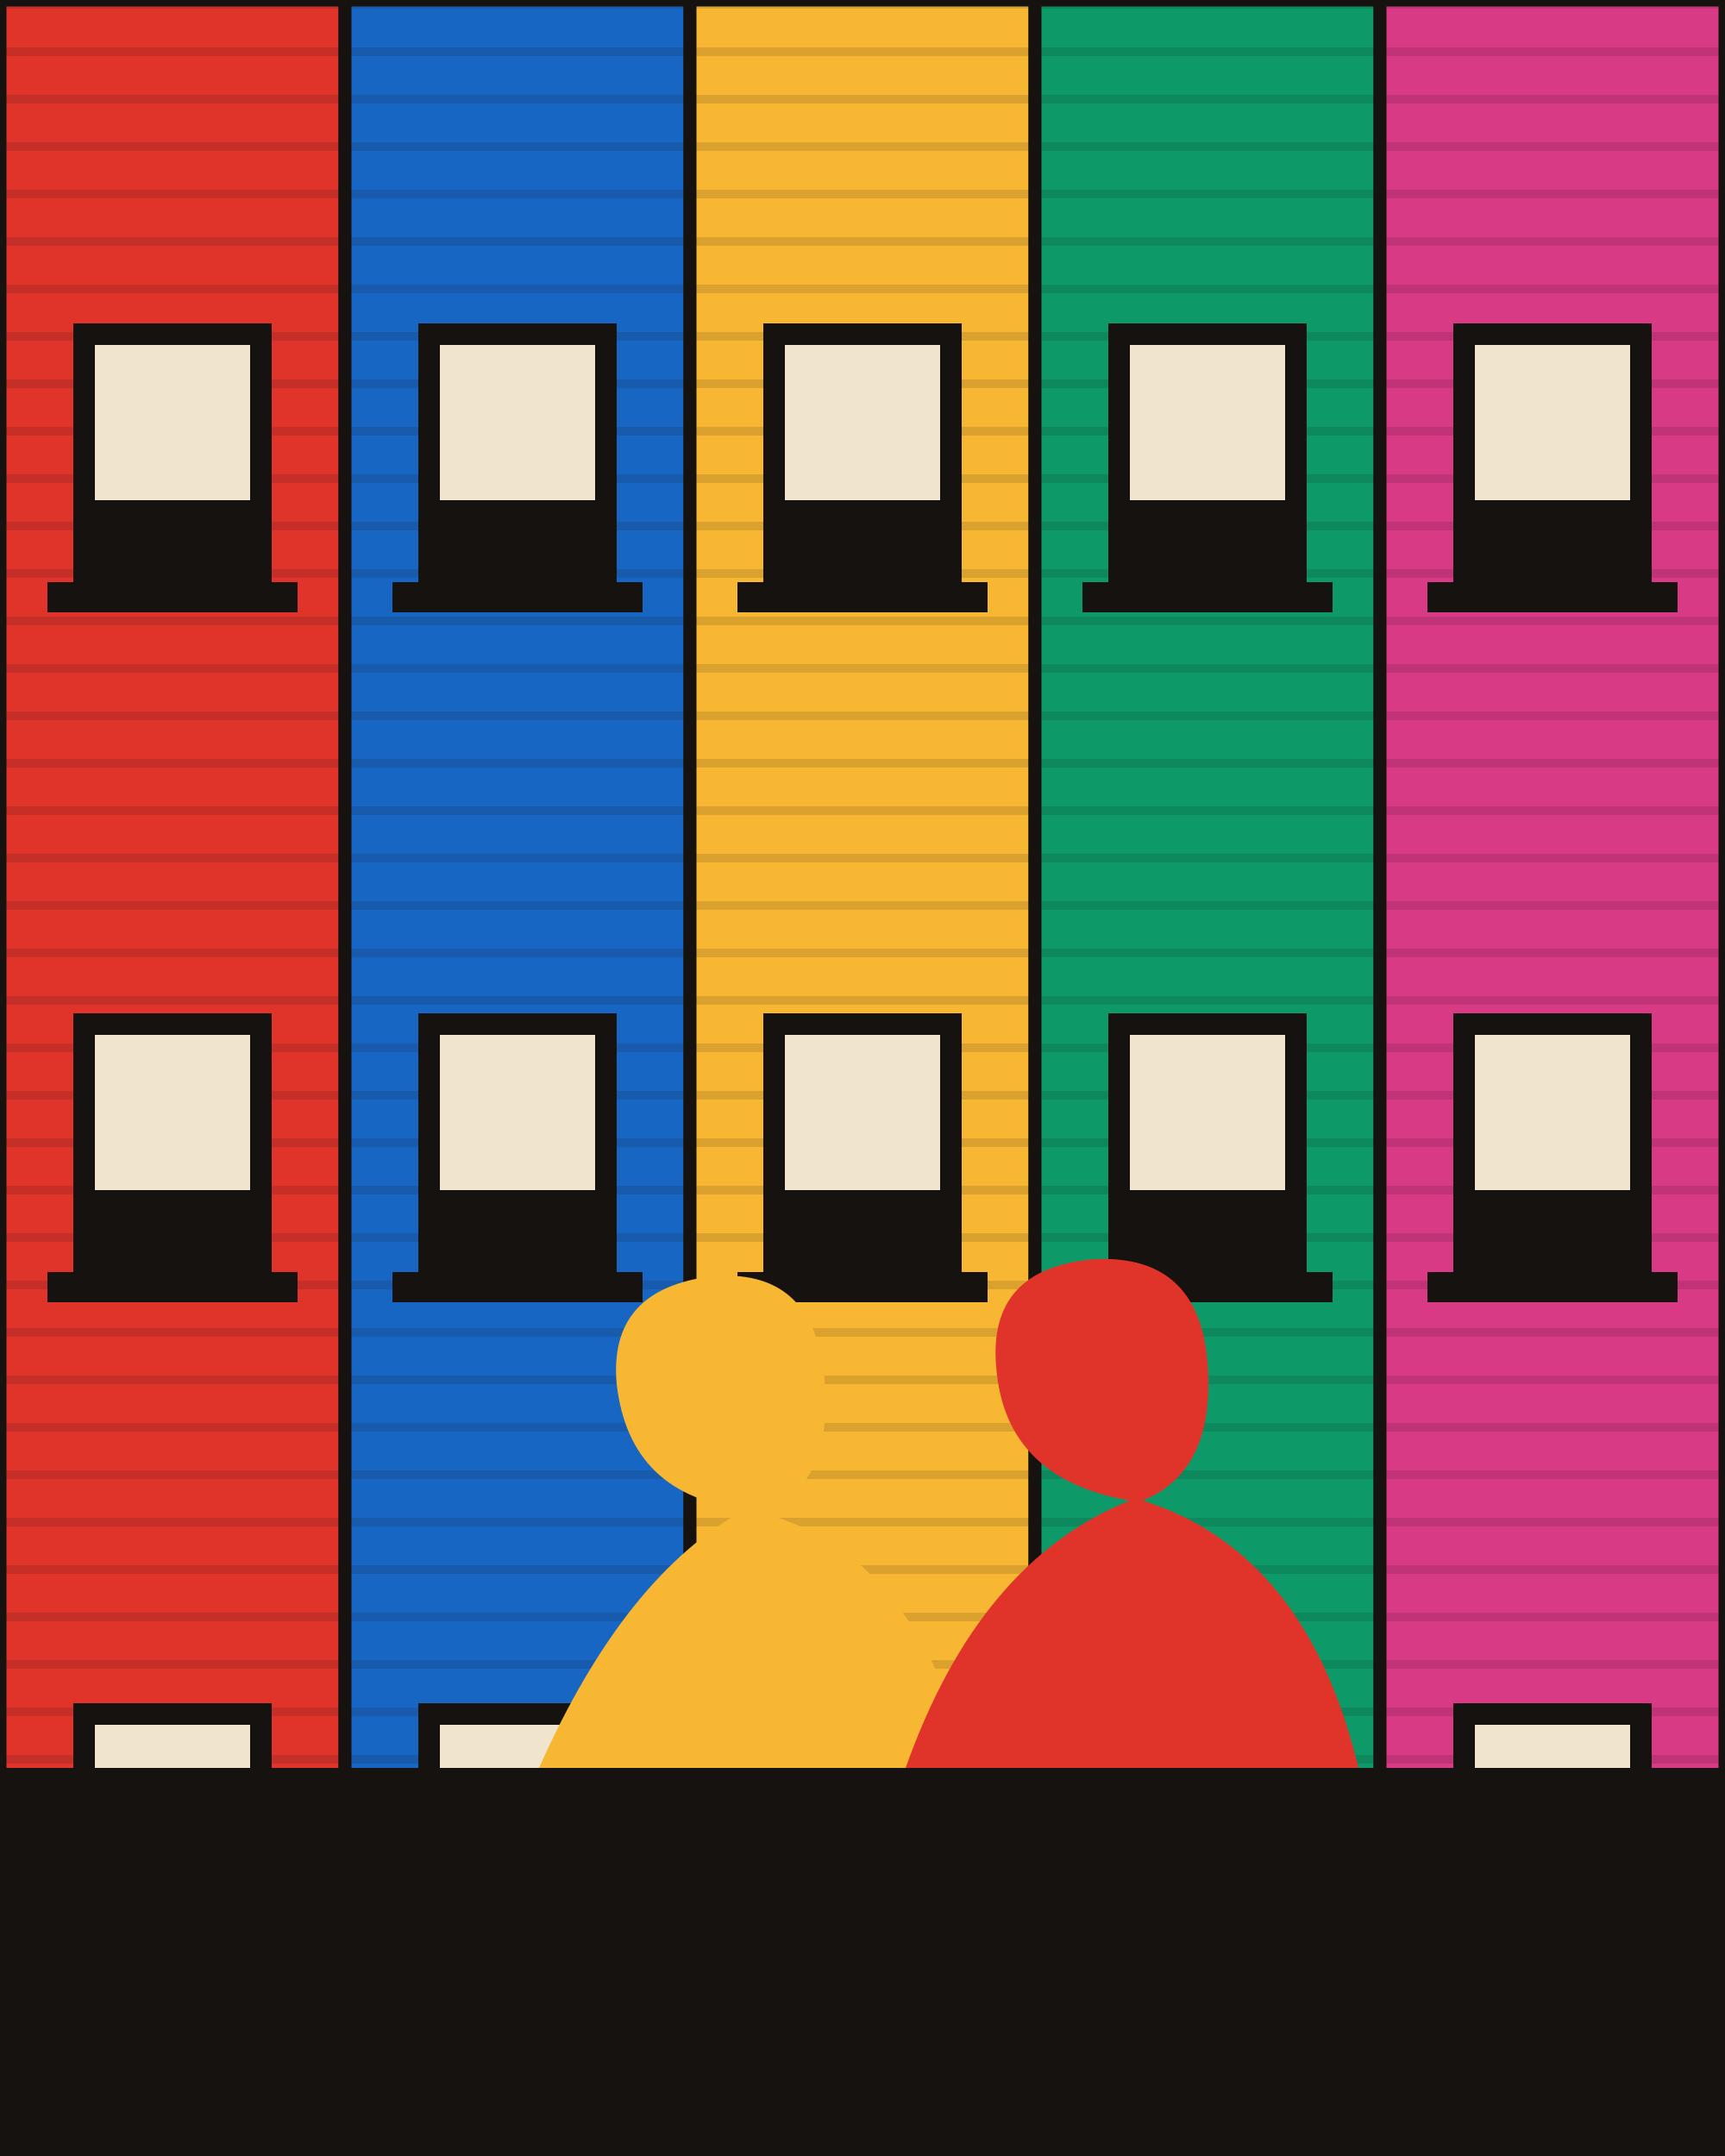
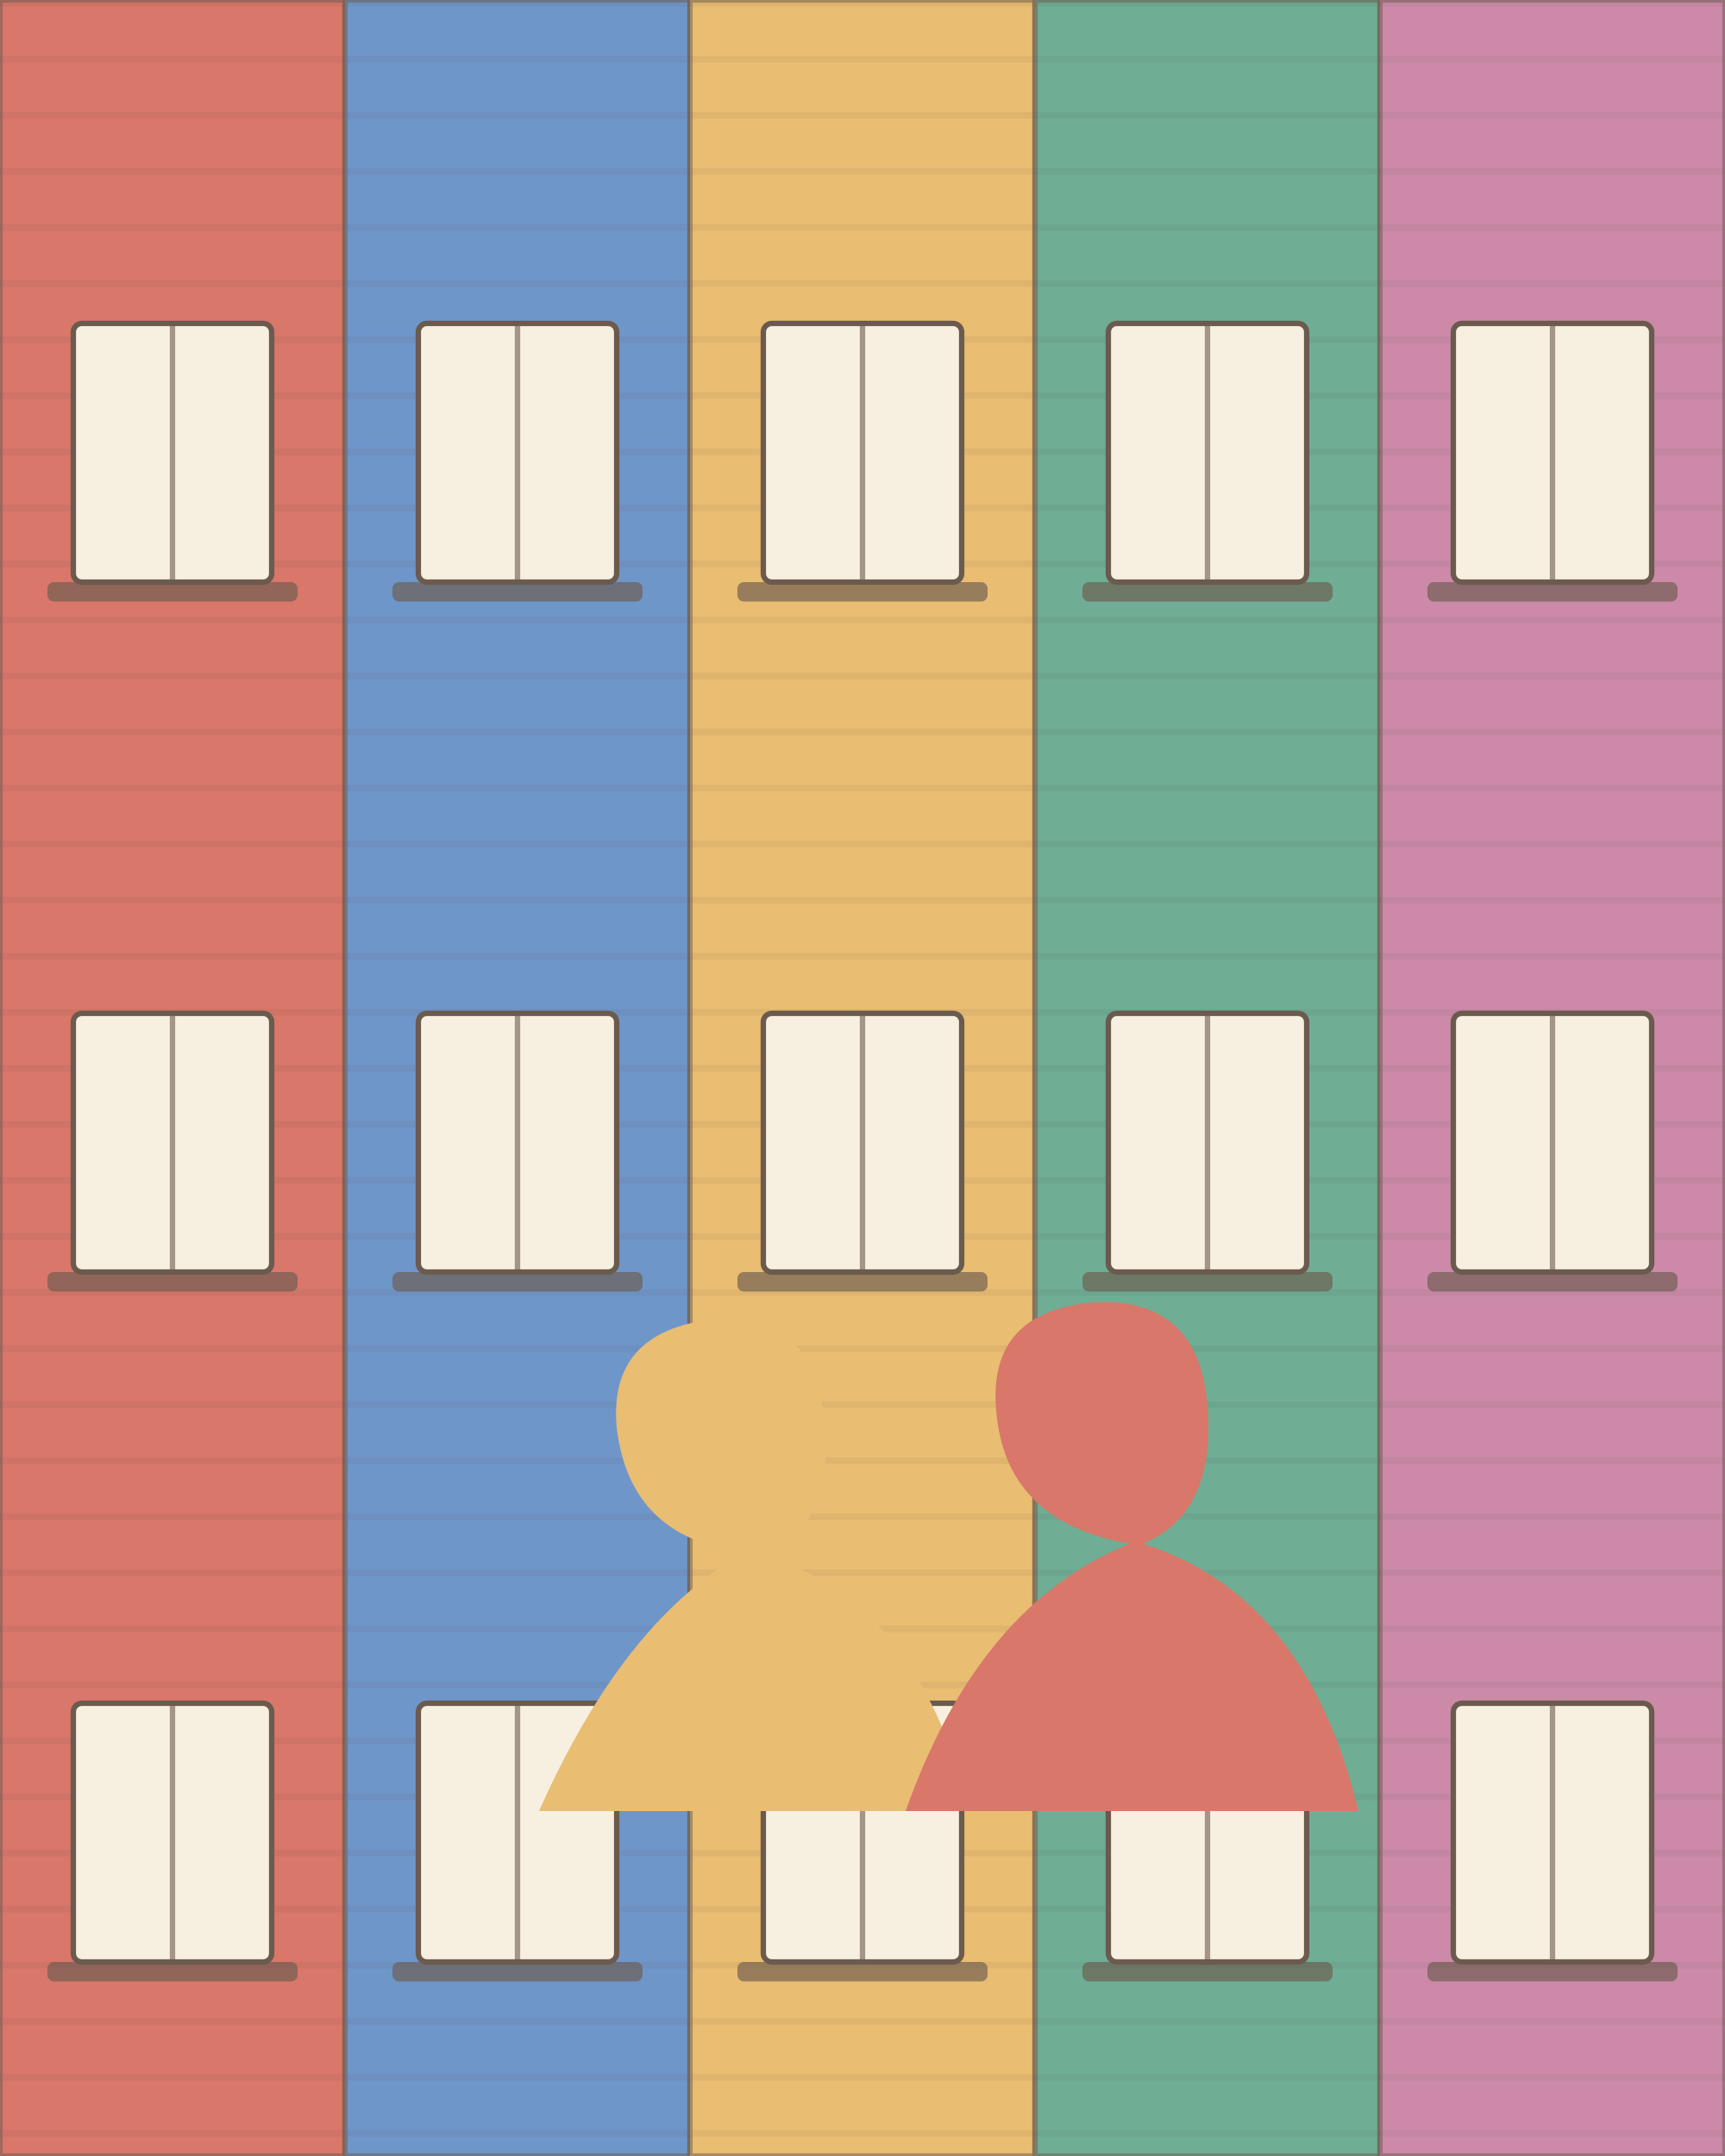
<svg xmlns="http://www.w3.org/2000/svg" viewBox="0 0 800 1000" width="800" height="1000" role="img">
-   <rect width="800" height="1000" fill="#f0e4cd" />
-   <rect x="0" y="0" width="160" height="1000" fill="#e0342a" />
-   <rect x="0" y="0" width="160" height="4" fill="#16120f" opacity="0.13" />
-   <rect x="0" y="22" width="160" height="4" fill="#16120f" opacity="0.13" />
-   <rect x="0" y="44" width="160" height="4" fill="#16120f" opacity="0.13" />
-   <rect x="0" y="66" width="160" height="4" fill="#16120f" opacity="0.13" />
-   <rect x="0" y="88" width="160" height="4" fill="#16120f" opacity="0.13" />
-   <rect x="0" y="110" width="160" height="4" fill="#16120f" opacity="0.13" />
-   <rect x="0" y="132" width="160" height="4" fill="#16120f" opacity="0.13" />
-   <rect x="0" y="154" width="160" height="4" fill="#16120f" opacity="0.13" />
-   <rect x="0" y="176" width="160" height="4" fill="#16120f" opacity="0.13" />
-   <rect x="0" y="198" width="160" height="4" fill="#16120f" opacity="0.13" />
-   <rect x="0" y="220" width="160" height="4" fill="#16120f" opacity="0.13" />
-   <rect x="0" y="242" width="160" height="4" fill="#16120f" opacity="0.13" />
-   <rect x="0" y="264" width="160" height="4" fill="#16120f" opacity="0.13" />
-   <rect x="0" y="286" width="160" height="4" fill="#16120f" opacity="0.13" />
-   <rect x="0" y="308" width="160" height="4" fill="#16120f" opacity="0.13" />
-   <rect x="0" y="330" width="160" height="4" fill="#16120f" opacity="0.13" />
-   <rect x="0" y="352" width="160" height="4" fill="#16120f" opacity="0.13" />
-   <rect x="0" y="374" width="160" height="4" fill="#16120f" opacity="0.13" />
-   <rect x="0" y="396" width="160" height="4" fill="#16120f" opacity="0.13" />
-   <rect x="0" y="418" width="160" height="4" fill="#16120f" opacity="0.13" />
-   <rect x="0" y="440" width="160" height="4" fill="#16120f" opacity="0.13" />
-   <rect x="0" y="462" width="160" height="4" fill="#16120f" opacity="0.13" />
-   <rect x="0" y="484" width="160" height="4" fill="#16120f" opacity="0.13" />
-   <rect x="0" y="506" width="160" height="4" fill="#16120f" opacity="0.13" />
-   <rect x="0" y="528" width="160" height="4" fill="#16120f" opacity="0.13" />
-   <rect x="0" y="550" width="160" height="4" fill="#16120f" opacity="0.13" />
-   <rect x="0" y="572" width="160" height="4" fill="#16120f" opacity="0.13" />
-   <rect x="0" y="594" width="160" height="4" fill="#16120f" opacity="0.13" />
-   <rect x="0" y="616" width="160" height="4" fill="#16120f" opacity="0.13" />
-   <rect x="0" y="638" width="160" height="4" fill="#16120f" opacity="0.13" />
-   <rect x="0" y="660" width="160" height="4" fill="#16120f" opacity="0.13" />
-   <rect x="0" y="682" width="160" height="4" fill="#16120f" opacity="0.13" />
-   <rect x="0" y="704" width="160" height="4" fill="#16120f" opacity="0.13" />
-   <rect x="0" y="726" width="160" height="4" fill="#16120f" opacity="0.13" />
-   <rect x="0" y="748" width="160" height="4" fill="#16120f" opacity="0.13" />
-   <rect x="0" y="770" width="160" height="4" fill="#16120f" opacity="0.13" />
-   <rect x="0" y="792" width="160" height="4" fill="#16120f" opacity="0.13" />
-   <rect x="0" y="814" width="160" height="4" fill="#16120f" opacity="0.13" />
-   <rect x="0" y="836" width="160" height="4" fill="#16120f" opacity="0.13" />
-   <rect x="0" y="858" width="160" height="4" fill="#16120f" opacity="0.13" />
-   <rect x="0" y="880" width="160" height="4" fill="#16120f" opacity="0.13" />
-   <rect x="0" y="902" width="160" height="4" fill="#16120f" opacity="0.13" />
-   <rect x="0" y="924" width="160" height="4" fill="#16120f" opacity="0.13" />
-   <rect x="0" y="946" width="160" height="4" fill="#16120f" opacity="0.13" />
-   <rect x="0" y="968" width="160" height="4" fill="#16120f" opacity="0.13" />
-   <rect x="0" y="990" width="160" height="4" fill="#16120f" opacity="0.13" />
-   <rect x="0" y="0" width="160" height="1000" fill="none" stroke="#16120f" stroke-width="6" />
-   <rect x="160" y="0" width="160" height="1000" fill="#1866c4" />
-   <rect x="160" y="0" width="160" height="4" fill="#16120f" opacity="0.13" />
-   <rect x="160" y="22" width="160" height="4" fill="#16120f" opacity="0.13" />
-   <rect x="160" y="44" width="160" height="4" fill="#16120f" opacity="0.13" />
-   <rect x="160" y="66" width="160" height="4" fill="#16120f" opacity="0.13" />
-   <rect x="160" y="88" width="160" height="4" fill="#16120f" opacity="0.13" />
-   <rect x="160" y="110" width="160" height="4" fill="#16120f" opacity="0.13" />
-   <rect x="160" y="132" width="160" height="4" fill="#16120f" opacity="0.13" />
-   <rect x="160" y="154" width="160" height="4" fill="#16120f" opacity="0.13" />
-   <rect x="160" y="176" width="160" height="4" fill="#16120f" opacity="0.13" />
-   <rect x="160" y="198" width="160" height="4" fill="#16120f" opacity="0.13" />
-   <rect x="160" y="220" width="160" height="4" fill="#16120f" opacity="0.13" />
-   <rect x="160" y="242" width="160" height="4" fill="#16120f" opacity="0.13" />
-   <rect x="160" y="264" width="160" height="4" fill="#16120f" opacity="0.13" />
-   <rect x="160" y="286" width="160" height="4" fill="#16120f" opacity="0.13" />
-   <rect x="160" y="308" width="160" height="4" fill="#16120f" opacity="0.13" />
-   <rect x="160" y="330" width="160" height="4" fill="#16120f" opacity="0.13" />
-   <rect x="160" y="352" width="160" height="4" fill="#16120f" opacity="0.13" />
-   <rect x="160" y="374" width="160" height="4" fill="#16120f" opacity="0.13" />
-   <rect x="160" y="396" width="160" height="4" fill="#16120f" opacity="0.13" />
-   <rect x="160" y="418" width="160" height="4" fill="#16120f" opacity="0.13" />
-   <rect x="160" y="440" width="160" height="4" fill="#16120f" opacity="0.13" />
-   <rect x="160" y="462" width="160" height="4" fill="#16120f" opacity="0.13" />
-   <rect x="160" y="484" width="160" height="4" fill="#16120f" opacity="0.13" />
-   <rect x="160" y="506" width="160" height="4" fill="#16120f" opacity="0.13" />
-   <rect x="160" y="528" width="160" height="4" fill="#16120f" opacity="0.13" />
-   <rect x="160" y="550" width="160" height="4" fill="#16120f" opacity="0.13" />
-   <rect x="160" y="572" width="160" height="4" fill="#16120f" opacity="0.13" />
-   <rect x="160" y="594" width="160" height="4" fill="#16120f" opacity="0.13" />
-   <rect x="160" y="616" width="160" height="4" fill="#16120f" opacity="0.13" />
-   <rect x="160" y="638" width="160" height="4" fill="#16120f" opacity="0.13" />
-   <rect x="160" y="660" width="160" height="4" fill="#16120f" opacity="0.13" />
-   <rect x="160" y="682" width="160" height="4" fill="#16120f" opacity="0.13" />
-   <rect x="160" y="704" width="160" height="4" fill="#16120f" opacity="0.13" />
-   <rect x="160" y="726" width="160" height="4" fill="#16120f" opacity="0.13" />
-   <rect x="160" y="748" width="160" height="4" fill="#16120f" opacity="0.13" />
-   <rect x="160" y="770" width="160" height="4" fill="#16120f" opacity="0.13" />
-   <rect x="160" y="792" width="160" height="4" fill="#16120f" opacity="0.13" />
-   <rect x="160" y="814" width="160" height="4" fill="#16120f" opacity="0.13" />
-   <rect x="160" y="836" width="160" height="4" fill="#16120f" opacity="0.13" />
-   <rect x="160" y="858" width="160" height="4" fill="#16120f" opacity="0.13" />
-   <rect x="160" y="880" width="160" height="4" fill="#16120f" opacity="0.13" />
-   <rect x="160" y="902" width="160" height="4" fill="#16120f" opacity="0.13" />
-   <rect x="160" y="924" width="160" height="4" fill="#16120f" opacity="0.13" />
-   <rect x="160" y="946" width="160" height="4" fill="#16120f" opacity="0.13" />
-   <rect x="160" y="968" width="160" height="4" fill="#16120f" opacity="0.13" />
-   <rect x="160" y="990" width="160" height="4" fill="#16120f" opacity="0.13" />
-   <rect x="160" y="0" width="160" height="1000" fill="none" stroke="#16120f" stroke-width="6" />
-   <rect x="320" y="0" width="160" height="1000" fill="#f7b733" />
-   <rect x="320" y="0" width="160" height="4" fill="#16120f" opacity="0.13" />
-   <rect x="320" y="22" width="160" height="4" fill="#16120f" opacity="0.13" />
-   <rect x="320" y="44" width="160" height="4" fill="#16120f" opacity="0.13" />
-   <rect x="320" y="66" width="160" height="4" fill="#16120f" opacity="0.13" />
-   <rect x="320" y="88" width="160" height="4" fill="#16120f" opacity="0.13" />
-   <rect x="320" y="110" width="160" height="4" fill="#16120f" opacity="0.13" />
-   <rect x="320" y="132" width="160" height="4" fill="#16120f" opacity="0.13" />
-   <rect x="320" y="154" width="160" height="4" fill="#16120f" opacity="0.13" />
-   <rect x="320" y="176" width="160" height="4" fill="#16120f" opacity="0.13" />
-   <rect x="320" y="198" width="160" height="4" fill="#16120f" opacity="0.13" />
-   <rect x="320" y="220" width="160" height="4" fill="#16120f" opacity="0.13" />
-   <rect x="320" y="242" width="160" height="4" fill="#16120f" opacity="0.13" />
-   <rect x="320" y="264" width="160" height="4" fill="#16120f" opacity="0.13" />
-   <rect x="320" y="286" width="160" height="4" fill="#16120f" opacity="0.13" />
-   <rect x="320" y="308" width="160" height="4" fill="#16120f" opacity="0.13" />
-   <rect x="320" y="330" width="160" height="4" fill="#16120f" opacity="0.13" />
-   <rect x="320" y="352" width="160" height="4" fill="#16120f" opacity="0.13" />
-   <rect x="320" y="374" width="160" height="4" fill="#16120f" opacity="0.13" />
-   <rect x="320" y="396" width="160" height="4" fill="#16120f" opacity="0.13" />
-   <rect x="320" y="418" width="160" height="4" fill="#16120f" opacity="0.13" />
-   <rect x="320" y="440" width="160" height="4" fill="#16120f" opacity="0.13" />
-   <rect x="320" y="462" width="160" height="4" fill="#16120f" opacity="0.13" />
-   <rect x="320" y="484" width="160" height="4" fill="#16120f" opacity="0.13" />
-   <rect x="320" y="506" width="160" height="4" fill="#16120f" opacity="0.13" />
-   <rect x="320" y="528" width="160" height="4" fill="#16120f" opacity="0.13" />
-   <rect x="320" y="550" width="160" height="4" fill="#16120f" opacity="0.13" />
-   <rect x="320" y="572" width="160" height="4" fill="#16120f" opacity="0.13" />
-   <rect x="320" y="594" width="160" height="4" fill="#16120f" opacity="0.13" />
-   <rect x="320" y="616" width="160" height="4" fill="#16120f" opacity="0.13" />
-   <rect x="320" y="638" width="160" height="4" fill="#16120f" opacity="0.13" />
-   <rect x="320" y="660" width="160" height="4" fill="#16120f" opacity="0.13" />
-   <rect x="320" y="682" width="160" height="4" fill="#16120f" opacity="0.13" />
-   <rect x="320" y="704" width="160" height="4" fill="#16120f" opacity="0.13" />
-   <rect x="320" y="726" width="160" height="4" fill="#16120f" opacity="0.13" />
-   <rect x="320" y="748" width="160" height="4" fill="#16120f" opacity="0.13" />
-   <rect x="320" y="770" width="160" height="4" fill="#16120f" opacity="0.13" />
-   <rect x="320" y="792" width="160" height="4" fill="#16120f" opacity="0.13" />
-   <rect x="320" y="814" width="160" height="4" fill="#16120f" opacity="0.13" />
-   <rect x="320" y="836" width="160" height="4" fill="#16120f" opacity="0.13" />
-   <rect x="320" y="858" width="160" height="4" fill="#16120f" opacity="0.13" />
-   <rect x="320" y="880" width="160" height="4" fill="#16120f" opacity="0.13" />
-   <rect x="320" y="902" width="160" height="4" fill="#16120f" opacity="0.13" />
-   <rect x="320" y="924" width="160" height="4" fill="#16120f" opacity="0.13" />
-   <rect x="320" y="946" width="160" height="4" fill="#16120f" opacity="0.13" />
-   <rect x="320" y="968" width="160" height="4" fill="#16120f" opacity="0.13" />
-   <rect x="320" y="990" width="160" height="4" fill="#16120f" opacity="0.13" />
-   <rect x="320" y="0" width="160" height="1000" fill="none" stroke="#16120f" stroke-width="6" />
-   <rect x="480" y="0" width="160" height="1000" fill="#0d9a68" />
-   <rect x="480" y="0" width="160" height="4" fill="#16120f" opacity="0.13" />
-   <rect x="480" y="22" width="160" height="4" fill="#16120f" opacity="0.13" />
-   <rect x="480" y="44" width="160" height="4" fill="#16120f" opacity="0.13" />
-   <rect x="480" y="66" width="160" height="4" fill="#16120f" opacity="0.13" />
-   <rect x="480" y="88" width="160" height="4" fill="#16120f" opacity="0.13" />
-   <rect x="480" y="110" width="160" height="4" fill="#16120f" opacity="0.13" />
-   <rect x="480" y="132" width="160" height="4" fill="#16120f" opacity="0.13" />
-   <rect x="480" y="154" width="160" height="4" fill="#16120f" opacity="0.13" />
-   <rect x="480" y="176" width="160" height="4" fill="#16120f" opacity="0.13" />
-   <rect x="480" y="198" width="160" height="4" fill="#16120f" opacity="0.13" />
-   <rect x="480" y="220" width="160" height="4" fill="#16120f" opacity="0.13" />
-   <rect x="480" y="242" width="160" height="4" fill="#16120f" opacity="0.13" />
-   <rect x="480" y="264" width="160" height="4" fill="#16120f" opacity="0.13" />
-   <rect x="480" y="286" width="160" height="4" fill="#16120f" opacity="0.13" />
-   <rect x="480" y="308" width="160" height="4" fill="#16120f" opacity="0.13" />
-   <rect x="480" y="330" width="160" height="4" fill="#16120f" opacity="0.13" />
-   <rect x="480" y="352" width="160" height="4" fill="#16120f" opacity="0.13" />
-   <rect x="480" y="374" width="160" height="4" fill="#16120f" opacity="0.13" />
-   <rect x="480" y="396" width="160" height="4" fill="#16120f" opacity="0.13" />
-   <rect x="480" y="418" width="160" height="4" fill="#16120f" opacity="0.13" />
-   <rect x="480" y="440" width="160" height="4" fill="#16120f" opacity="0.13" />
-   <rect x="480" y="462" width="160" height="4" fill="#16120f" opacity="0.13" />
-   <rect x="480" y="484" width="160" height="4" fill="#16120f" opacity="0.13" />
-   <rect x="480" y="506" width="160" height="4" fill="#16120f" opacity="0.13" />
-   <rect x="480" y="528" width="160" height="4" fill="#16120f" opacity="0.13" />
-   <rect x="480" y="550" width="160" height="4" fill="#16120f" opacity="0.13" />
-   <rect x="480" y="572" width="160" height="4" fill="#16120f" opacity="0.13" />
-   <rect x="480" y="594" width="160" height="4" fill="#16120f" opacity="0.13" />
-   <rect x="480" y="616" width="160" height="4" fill="#16120f" opacity="0.13" />
-   <rect x="480" y="638" width="160" height="4" fill="#16120f" opacity="0.13" />
-   <rect x="480" y="660" width="160" height="4" fill="#16120f" opacity="0.13" />
-   <rect x="480" y="682" width="160" height="4" fill="#16120f" opacity="0.13" />
-   <rect x="480" y="704" width="160" height="4" fill="#16120f" opacity="0.13" />
-   <rect x="480" y="726" width="160" height="4" fill="#16120f" opacity="0.13" />
-   <rect x="480" y="748" width="160" height="4" fill="#16120f" opacity="0.13" />
-   <rect x="480" y="770" width="160" height="4" fill="#16120f" opacity="0.13" />
-   <rect x="480" y="792" width="160" height="4" fill="#16120f" opacity="0.13" />
-   <rect x="480" y="814" width="160" height="4" fill="#16120f" opacity="0.13" />
-   <rect x="480" y="836" width="160" height="4" fill="#16120f" opacity="0.13" />
-   <rect x="480" y="858" width="160" height="4" fill="#16120f" opacity="0.13" />
-   <rect x="480" y="880" width="160" height="4" fill="#16120f" opacity="0.13" />
-   <rect x="480" y="902" width="160" height="4" fill="#16120f" opacity="0.13" />
-   <rect x="480" y="924" width="160" height="4" fill="#16120f" opacity="0.13" />
-   <rect x="480" y="946" width="160" height="4" fill="#16120f" opacity="0.13" />
-   <rect x="480" y="968" width="160" height="4" fill="#16120f" opacity="0.13" />
-   <rect x="480" y="990" width="160" height="4" fill="#16120f" opacity="0.13" />
-   <rect x="480" y="0" width="160" height="1000" fill="none" stroke="#16120f" stroke-width="6" />
-   <rect x="640" y="0" width="160" height="1000" fill="#d93a86" />
-   <rect x="640" y="0" width="160" height="4" fill="#16120f" opacity="0.13" />
-   <rect x="640" y="22" width="160" height="4" fill="#16120f" opacity="0.13" />
-   <rect x="640" y="44" width="160" height="4" fill="#16120f" opacity="0.13" />
-   <rect x="640" y="66" width="160" height="4" fill="#16120f" opacity="0.13" />
-   <rect x="640" y="88" width="160" height="4" fill="#16120f" opacity="0.13" />
-   <rect x="640" y="110" width="160" height="4" fill="#16120f" opacity="0.13" />
-   <rect x="640" y="132" width="160" height="4" fill="#16120f" opacity="0.13" />
-   <rect x="640" y="154" width="160" height="4" fill="#16120f" opacity="0.13" />
-   <rect x="640" y="176" width="160" height="4" fill="#16120f" opacity="0.13" />
-   <rect x="640" y="198" width="160" height="4" fill="#16120f" opacity="0.13" />
-   <rect x="640" y="220" width="160" height="4" fill="#16120f" opacity="0.13" />
-   <rect x="640" y="242" width="160" height="4" fill="#16120f" opacity="0.13" />
-   <rect x="640" y="264" width="160" height="4" fill="#16120f" opacity="0.13" />
-   <rect x="640" y="286" width="160" height="4" fill="#16120f" opacity="0.13" />
-   <rect x="640" y="308" width="160" height="4" fill="#16120f" opacity="0.13" />
-   <rect x="640" y="330" width="160" height="4" fill="#16120f" opacity="0.13" />
-   <rect x="640" y="352" width="160" height="4" fill="#16120f" opacity="0.13" />
-   <rect x="640" y="374" width="160" height="4" fill="#16120f" opacity="0.13" />
-   <rect x="640" y="396" width="160" height="4" fill="#16120f" opacity="0.13" />
-   <rect x="640" y="418" width="160" height="4" fill="#16120f" opacity="0.13" />
-   <rect x="640" y="440" width="160" height="4" fill="#16120f" opacity="0.13" />
-   <rect x="640" y="462" width="160" height="4" fill="#16120f" opacity="0.13" />
-   <rect x="640" y="484" width="160" height="4" fill="#16120f" opacity="0.13" />
-   <rect x="640" y="506" width="160" height="4" fill="#16120f" opacity="0.13" />
-   <rect x="640" y="528" width="160" height="4" fill="#16120f" opacity="0.13" />
-   <rect x="640" y="550" width="160" height="4" fill="#16120f" opacity="0.13" />
-   <rect x="640" y="572" width="160" height="4" fill="#16120f" opacity="0.13" />
-   <rect x="640" y="594" width="160" height="4" fill="#16120f" opacity="0.13" />
-   <rect x="640" y="616" width="160" height="4" fill="#16120f" opacity="0.13" />
-   <rect x="640" y="638" width="160" height="4" fill="#16120f" opacity="0.13" />
-   <rect x="640" y="660" width="160" height="4" fill="#16120f" opacity="0.13" />
-   <rect x="640" y="682" width="160" height="4" fill="#16120f" opacity="0.13" />
-   <rect x="640" y="704" width="160" height="4" fill="#16120f" opacity="0.13" />
-   <rect x="640" y="726" width="160" height="4" fill="#16120f" opacity="0.13" />
-   <rect x="640" y="748" width="160" height="4" fill="#16120f" opacity="0.13" />
-   <rect x="640" y="770" width="160" height="4" fill="#16120f" opacity="0.13" />
-   <rect x="640" y="792" width="160" height="4" fill="#16120f" opacity="0.13" />
-   <rect x="640" y="814" width="160" height="4" fill="#16120f" opacity="0.13" />
-   <rect x="640" y="836" width="160" height="4" fill="#16120f" opacity="0.13" />
-   <rect x="640" y="858" width="160" height="4" fill="#16120f" opacity="0.13" />
-   <rect x="640" y="880" width="160" height="4" fill="#16120f" opacity="0.13" />
-   <rect x="640" y="902" width="160" height="4" fill="#16120f" opacity="0.13" />
-   <rect x="640" y="924" width="160" height="4" fill="#16120f" opacity="0.13" />
-   <rect x="640" y="946" width="160" height="4" fill="#16120f" opacity="0.13" />
-   <rect x="640" y="968" width="160" height="4" fill="#16120f" opacity="0.13" />
-   <rect x="640" y="990" width="160" height="4" fill="#16120f" opacity="0.13" />
-   <rect x="640" y="0" width="160" height="1000" fill="none" stroke="#16120f" stroke-width="6" />
-   <rect x="34" y="150" width="92" height="120" fill="#16120f" />
-   <rect x="44" y="160" width="72" height="72" fill="#f0e4cd" />
-   <rect x="22" y="270" width="116" height="14" fill="#16120f" />
-   <rect x="34" y="470" width="92" height="120" fill="#16120f" />
-   <rect x="44" y="480" width="72" height="72" fill="#f0e4cd" />
-   <rect x="22" y="590" width="116" height="14" fill="#16120f" />
-   <rect x="34" y="790" width="92" height="120" fill="#16120f" />
-   <rect x="44" y="800" width="72" height="72" fill="#f0e4cd" />
-   <rect x="22" y="910" width="116" height="14" fill="#16120f" />
-   <rect x="194" y="150" width="92" height="120" fill="#16120f" />
-   <rect x="204" y="160" width="72" height="72" fill="#f0e4cd" />
-   <rect x="182" y="270" width="116" height="14" fill="#16120f" />
-   <rect x="194" y="470" width="92" height="120" fill="#16120f" />
-   <rect x="204" y="480" width="72" height="72" fill="#f0e4cd" />
-   <rect x="182" y="590" width="116" height="14" fill="#16120f" />
-   <rect x="194" y="790" width="92" height="120" fill="#16120f" />
-   <rect x="204" y="800" width="72" height="72" fill="#f0e4cd" />
-   <rect x="182" y="910" width="116" height="14" fill="#16120f" />
-   <rect x="354" y="150" width="92" height="120" fill="#16120f" />
-   <rect x="364" y="160" width="72" height="72" fill="#f0e4cd" />
-   <rect x="342" y="270" width="116" height="14" fill="#16120f" />
-   <rect x="354" y="470" width="92" height="120" fill="#16120f" />
-   <rect x="364" y="480" width="72" height="72" fill="#f0e4cd" />
-   <rect x="342" y="590" width="116" height="14" fill="#16120f" />
-   <rect x="354" y="790" width="92" height="120" fill="#16120f" />
-   <rect x="364" y="800" width="72" height="72" fill="#f0e4cd" />
-   <rect x="342" y="910" width="116" height="14" fill="#16120f" />
-   <rect x="514" y="150" width="92" height="120" fill="#16120f" />
-   <rect x="524" y="160" width="72" height="72" fill="#f0e4cd" />
-   <rect x="502" y="270" width="116" height="14" fill="#16120f" />
-   <rect x="514" y="470" width="92" height="120" fill="#16120f" />
-   <rect x="524" y="480" width="72" height="72" fill="#f0e4cd" />
-   <rect x="502" y="590" width="116" height="14" fill="#16120f" />
-   <rect x="514" y="790" width="92" height="120" fill="#16120f" />
-   <rect x="524" y="800" width="72" height="72" fill="#f0e4cd" />
-   <rect x="502" y="910" width="116" height="14" fill="#16120f" />
-   <rect x="674" y="150" width="92" height="120" fill="#16120f" />
-   <rect x="684" y="160" width="72" height="72" fill="#f0e4cd" />
-   <rect x="662" y="270" width="116" height="14" fill="#16120f" />
-   <rect x="674" y="470" width="92" height="120" fill="#16120f" />
-   <rect x="684" y="480" width="72" height="72" fill="#f0e4cd" />
-   <rect x="662" y="590" width="116" height="14" fill="#16120f" />
-   <rect x="674" y="790" width="92" height="120" fill="#16120f" />
-   <rect x="684" y="800" width="72" height="72" fill="#f0e4cd" />
-   <rect x="662" y="910" width="116" height="14" fill="#16120f" />
-   <rect x="0" y="820" width="800" height="180" fill="#16120f" />
-   <path d="M250 820 q40-90 96-120 q-54-6-60-58 q-4-44 44-50 q46-4 52 44 q6 52-28 66 q70 18 96 118 z" fill="#f7b733" />
-   <path d="M420 820 q34-96 104-124 q-58-10-62-62 q-4-46 46-50 q48-2 52 48 q4 50-30 64 q76 24 100 124 z" fill="#e0342a" />
+   <rect width="800" height="1000" fill="#f7efe0" />
+   <rect x="0" y="0" width="160" height="1000" fill="#d8776a" />
+   <rect x="0" y="0" width="160" height="3" fill="#4a3f38" opacity="0.07" />
+   <rect x="0" y="26" width="160" height="3" fill="#4a3f38" opacity="0.07" />
+   <rect x="0" y="52" width="160" height="3" fill="#4a3f38" opacity="0.07" />
+   <rect x="0" y="78" width="160" height="3" fill="#4a3f38" opacity="0.07" />
+   <rect x="0" y="104" width="160" height="3" fill="#4a3f38" opacity="0.07" />
+   <rect x="0" y="130" width="160" height="3" fill="#4a3f38" opacity="0.07" />
+   <rect x="0" y="156" width="160" height="3" fill="#4a3f38" opacity="0.07" />
+   <rect x="0" y="182" width="160" height="3" fill="#4a3f38" opacity="0.07" />
+   <rect x="0" y="208" width="160" height="3" fill="#4a3f38" opacity="0.07" />
+   <rect x="0" y="234" width="160" height="3" fill="#4a3f38" opacity="0.07" />
+   <rect x="0" y="260" width="160" height="3" fill="#4a3f38" opacity="0.07" />
+   <rect x="0" y="286" width="160" height="3" fill="#4a3f38" opacity="0.07" />
+   <rect x="0" y="312" width="160" height="3" fill="#4a3f38" opacity="0.07" />
+   <rect x="0" y="338" width="160" height="3" fill="#4a3f38" opacity="0.07" />
+   <rect x="0" y="364" width="160" height="3" fill="#4a3f38" opacity="0.07" />
+   <rect x="0" y="390" width="160" height="3" fill="#4a3f38" opacity="0.07" />
+   <rect x="0" y="416" width="160" height="3" fill="#4a3f38" opacity="0.07" />
+   <rect x="0" y="442" width="160" height="3" fill="#4a3f38" opacity="0.07" />
+   <rect x="0" y="468" width="160" height="3" fill="#4a3f38" opacity="0.07" />
+   <rect x="0" y="494" width="160" height="3" fill="#4a3f38" opacity="0.07" />
+   <rect x="0" y="520" width="160" height="3" fill="#4a3f38" opacity="0.07" />
+   <rect x="0" y="546" width="160" height="3" fill="#4a3f38" opacity="0.07" />
+   <rect x="0" y="572" width="160" height="3" fill="#4a3f38" opacity="0.07" />
+   <rect x="0" y="598" width="160" height="3" fill="#4a3f38" opacity="0.07" />
+   <rect x="0" y="624" width="160" height="3" fill="#4a3f38" opacity="0.07" />
+   <rect x="0" y="650" width="160" height="3" fill="#4a3f38" opacity="0.07" />
+   <rect x="0" y="676" width="160" height="3" fill="#4a3f38" opacity="0.07" />
+   <rect x="0" y="702" width="160" height="3" fill="#4a3f38" opacity="0.07" />
+   <rect x="0" y="728" width="160" height="3" fill="#4a3f38" opacity="0.07" />
+   <rect x="0" y="754" width="160" height="3" fill="#4a3f38" opacity="0.07" />
+   <rect x="0" y="780" width="160" height="3" fill="#4a3f38" opacity="0.07" />
+   <rect x="0" y="806" width="160" height="3" fill="#4a3f38" opacity="0.07" />
+   <rect x="0" y="832" width="160" height="3" fill="#4a3f38" opacity="0.07" />
+   <rect x="0" y="858" width="160" height="3" fill="#4a3f38" opacity="0.07" />
+   <rect x="0" y="884" width="160" height="3" fill="#4a3f38" opacity="0.07" />
+   <rect x="0" y="910" width="160" height="3" fill="#4a3f38" opacity="0.07" />
+   <rect x="0" y="936" width="160" height="3" fill="#4a3f38" opacity="0.07" />
+   <rect x="0" y="962" width="160" height="3" fill="#4a3f38" opacity="0.07" />
+   <rect x="0" y="988" width="160" height="3" fill="#4a3f38" opacity="0.07" />
+   <rect x="0" y="0" width="160" height="1000" fill="none" stroke="#6b5a4e" stroke-width="2.5" opacity="0.5" />
+   <rect x="160" y="0" width="160" height="1000" fill="#6f96c9" />
+   <rect x="160" y="0" width="160" height="3" fill="#4a3f38" opacity="0.07" />
+   <rect x="160" y="26" width="160" height="3" fill="#4a3f38" opacity="0.07" />
+   <rect x="160" y="52" width="160" height="3" fill="#4a3f38" opacity="0.07" />
+   <rect x="160" y="78" width="160" height="3" fill="#4a3f38" opacity="0.07" />
+   <rect x="160" y="104" width="160" height="3" fill="#4a3f38" opacity="0.07" />
+   <rect x="160" y="130" width="160" height="3" fill="#4a3f38" opacity="0.07" />
+   <rect x="160" y="156" width="160" height="3" fill="#4a3f38" opacity="0.07" />
+   <rect x="160" y="182" width="160" height="3" fill="#4a3f38" opacity="0.07" />
+   <rect x="160" y="208" width="160" height="3" fill="#4a3f38" opacity="0.07" />
+   <rect x="160" y="234" width="160" height="3" fill="#4a3f38" opacity="0.07" />
+   <rect x="160" y="260" width="160" height="3" fill="#4a3f38" opacity="0.07" />
+   <rect x="160" y="286" width="160" height="3" fill="#4a3f38" opacity="0.07" />
+   <rect x="160" y="312" width="160" height="3" fill="#4a3f38" opacity="0.07" />
+   <rect x="160" y="338" width="160" height="3" fill="#4a3f38" opacity="0.07" />
+   <rect x="160" y="364" width="160" height="3" fill="#4a3f38" opacity="0.07" />
+   <rect x="160" y="390" width="160" height="3" fill="#4a3f38" opacity="0.07" />
+   <rect x="160" y="416" width="160" height="3" fill="#4a3f38" opacity="0.07" />
+   <rect x="160" y="442" width="160" height="3" fill="#4a3f38" opacity="0.07" />
+   <rect x="160" y="468" width="160" height="3" fill="#4a3f38" opacity="0.07" />
+   <rect x="160" y="494" width="160" height="3" fill="#4a3f38" opacity="0.07" />
+   <rect x="160" y="520" width="160" height="3" fill="#4a3f38" opacity="0.07" />
+   <rect x="160" y="546" width="160" height="3" fill="#4a3f38" opacity="0.07" />
+   <rect x="160" y="572" width="160" height="3" fill="#4a3f38" opacity="0.07" />
+   <rect x="160" y="598" width="160" height="3" fill="#4a3f38" opacity="0.07" />
+   <rect x="160" y="624" width="160" height="3" fill="#4a3f38" opacity="0.07" />
+   <rect x="160" y="650" width="160" height="3" fill="#4a3f38" opacity="0.07" />
+   <rect x="160" y="676" width="160" height="3" fill="#4a3f38" opacity="0.07" />
+   <rect x="160" y="702" width="160" height="3" fill="#4a3f38" opacity="0.07" />
+   <rect x="160" y="728" width="160" height="3" fill="#4a3f38" opacity="0.07" />
+   <rect x="160" y="754" width="160" height="3" fill="#4a3f38" opacity="0.07" />
+   <rect x="160" y="780" width="160" height="3" fill="#4a3f38" opacity="0.07" />
+   <rect x="160" y="806" width="160" height="3" fill="#4a3f38" opacity="0.07" />
+   <rect x="160" y="832" width="160" height="3" fill="#4a3f38" opacity="0.07" />
+   <rect x="160" y="858" width="160" height="3" fill="#4a3f38" opacity="0.07" />
+   <rect x="160" y="884" width="160" height="3" fill="#4a3f38" opacity="0.07" />
+   <rect x="160" y="910" width="160" height="3" fill="#4a3f38" opacity="0.07" />
+   <rect x="160" y="936" width="160" height="3" fill="#4a3f38" opacity="0.07" />
+   <rect x="160" y="962" width="160" height="3" fill="#4a3f38" opacity="0.07" />
+   <rect x="160" y="988" width="160" height="3" fill="#4a3f38" opacity="0.07" />
+   <rect x="160" y="0" width="160" height="1000" fill="none" stroke="#6b5a4e" stroke-width="2.5" opacity="0.5" />
+   <rect x="320" y="0" width="160" height="1000" fill="#e9bd72" />
+   <rect x="320" y="0" width="160" height="3" fill="#4a3f38" opacity="0.07" />
+   <rect x="320" y="26" width="160" height="3" fill="#4a3f38" opacity="0.07" />
+   <rect x="320" y="52" width="160" height="3" fill="#4a3f38" opacity="0.07" />
+   <rect x="320" y="78" width="160" height="3" fill="#4a3f38" opacity="0.07" />
+   <rect x="320" y="104" width="160" height="3" fill="#4a3f38" opacity="0.07" />
+   <rect x="320" y="130" width="160" height="3" fill="#4a3f38" opacity="0.07" />
+   <rect x="320" y="156" width="160" height="3" fill="#4a3f38" opacity="0.07" />
+   <rect x="320" y="182" width="160" height="3" fill="#4a3f38" opacity="0.07" />
+   <rect x="320" y="208" width="160" height="3" fill="#4a3f38" opacity="0.07" />
+   <rect x="320" y="234" width="160" height="3" fill="#4a3f38" opacity="0.07" />
+   <rect x="320" y="260" width="160" height="3" fill="#4a3f38" opacity="0.07" />
+   <rect x="320" y="286" width="160" height="3" fill="#4a3f38" opacity="0.07" />
+   <rect x="320" y="312" width="160" height="3" fill="#4a3f38" opacity="0.07" />
+   <rect x="320" y="338" width="160" height="3" fill="#4a3f38" opacity="0.07" />
+   <rect x="320" y="364" width="160" height="3" fill="#4a3f38" opacity="0.07" />
+   <rect x="320" y="390" width="160" height="3" fill="#4a3f38" opacity="0.07" />
+   <rect x="320" y="416" width="160" height="3" fill="#4a3f38" opacity="0.07" />
+   <rect x="320" y="442" width="160" height="3" fill="#4a3f38" opacity="0.07" />
+   <rect x="320" y="468" width="160" height="3" fill="#4a3f38" opacity="0.07" />
+   <rect x="320" y="494" width="160" height="3" fill="#4a3f38" opacity="0.07" />
+   <rect x="320" y="520" width="160" height="3" fill="#4a3f38" opacity="0.07" />
+   <rect x="320" y="546" width="160" height="3" fill="#4a3f38" opacity="0.07" />
+   <rect x="320" y="572" width="160" height="3" fill="#4a3f38" opacity="0.07" />
+   <rect x="320" y="598" width="160" height="3" fill="#4a3f38" opacity="0.07" />
+   <rect x="320" y="624" width="160" height="3" fill="#4a3f38" opacity="0.07" />
+   <rect x="320" y="650" width="160" height="3" fill="#4a3f38" opacity="0.07" />
+   <rect x="320" y="676" width="160" height="3" fill="#4a3f38" opacity="0.07" />
+   <rect x="320" y="702" width="160" height="3" fill="#4a3f38" opacity="0.07" />
+   <rect x="320" y="728" width="160" height="3" fill="#4a3f38" opacity="0.07" />
+   <rect x="320" y="754" width="160" height="3" fill="#4a3f38" opacity="0.07" />
+   <rect x="320" y="780" width="160" height="3" fill="#4a3f38" opacity="0.07" />
+   <rect x="320" y="806" width="160" height="3" fill="#4a3f38" opacity="0.07" />
+   <rect x="320" y="832" width="160" height="3" fill="#4a3f38" opacity="0.07" />
+   <rect x="320" y="858" width="160" height="3" fill="#4a3f38" opacity="0.07" />
+   <rect x="320" y="884" width="160" height="3" fill="#4a3f38" opacity="0.07" />
+   <rect x="320" y="910" width="160" height="3" fill="#4a3f38" opacity="0.07" />
+   <rect x="320" y="936" width="160" height="3" fill="#4a3f38" opacity="0.07" />
+   <rect x="320" y="962" width="160" height="3" fill="#4a3f38" opacity="0.07" />
+   <rect x="320" y="988" width="160" height="3" fill="#4a3f38" opacity="0.07" />
+   <rect x="320" y="0" width="160" height="1000" fill="none" stroke="#6b5a4e" stroke-width="2.5" opacity="0.5" />
+   <rect x="480" y="0" width="160" height="1000" fill="#6fae94" />
+   <rect x="480" y="0" width="160" height="3" fill="#4a3f38" opacity="0.07" />
+   <rect x="480" y="26" width="160" height="3" fill="#4a3f38" opacity="0.07" />
+   <rect x="480" y="52" width="160" height="3" fill="#4a3f38" opacity="0.07" />
+   <rect x="480" y="78" width="160" height="3" fill="#4a3f38" opacity="0.07" />
+   <rect x="480" y="104" width="160" height="3" fill="#4a3f38" opacity="0.07" />
+   <rect x="480" y="130" width="160" height="3" fill="#4a3f38" opacity="0.07" />
+   <rect x="480" y="156" width="160" height="3" fill="#4a3f38" opacity="0.07" />
+   <rect x="480" y="182" width="160" height="3" fill="#4a3f38" opacity="0.07" />
+   <rect x="480" y="208" width="160" height="3" fill="#4a3f38" opacity="0.07" />
+   <rect x="480" y="234" width="160" height="3" fill="#4a3f38" opacity="0.07" />
+   <rect x="480" y="260" width="160" height="3" fill="#4a3f38" opacity="0.07" />
+   <rect x="480" y="286" width="160" height="3" fill="#4a3f38" opacity="0.07" />
+   <rect x="480" y="312" width="160" height="3" fill="#4a3f38" opacity="0.07" />
+   <rect x="480" y="338" width="160" height="3" fill="#4a3f38" opacity="0.07" />
+   <rect x="480" y="364" width="160" height="3" fill="#4a3f38" opacity="0.07" />
+   <rect x="480" y="390" width="160" height="3" fill="#4a3f38" opacity="0.07" />
+   <rect x="480" y="416" width="160" height="3" fill="#4a3f38" opacity="0.07" />
+   <rect x="480" y="442" width="160" height="3" fill="#4a3f38" opacity="0.07" />
+   <rect x="480" y="468" width="160" height="3" fill="#4a3f38" opacity="0.07" />
+   <rect x="480" y="494" width="160" height="3" fill="#4a3f38" opacity="0.07" />
+   <rect x="480" y="520" width="160" height="3" fill="#4a3f38" opacity="0.07" />
+   <rect x="480" y="546" width="160" height="3" fill="#4a3f38" opacity="0.07" />
+   <rect x="480" y="572" width="160" height="3" fill="#4a3f38" opacity="0.07" />
+   <rect x="480" y="598" width="160" height="3" fill="#4a3f38" opacity="0.07" />
+   <rect x="480" y="624" width="160" height="3" fill="#4a3f38" opacity="0.07" />
+   <rect x="480" y="650" width="160" height="3" fill="#4a3f38" opacity="0.07" />
+   <rect x="480" y="676" width="160" height="3" fill="#4a3f38" opacity="0.07" />
+   <rect x="480" y="702" width="160" height="3" fill="#4a3f38" opacity="0.07" />
+   <rect x="480" y="728" width="160" height="3" fill="#4a3f38" opacity="0.07" />
+   <rect x="480" y="754" width="160" height="3" fill="#4a3f38" opacity="0.07" />
+   <rect x="480" y="780" width="160" height="3" fill="#4a3f38" opacity="0.07" />
+   <rect x="480" y="806" width="160" height="3" fill="#4a3f38" opacity="0.07" />
+   <rect x="480" y="832" width="160" height="3" fill="#4a3f38" opacity="0.07" />
+   <rect x="480" y="858" width="160" height="3" fill="#4a3f38" opacity="0.07" />
+   <rect x="480" y="884" width="160" height="3" fill="#4a3f38" opacity="0.07" />
+   <rect x="480" y="910" width="160" height="3" fill="#4a3f38" opacity="0.07" />
+   <rect x="480" y="936" width="160" height="3" fill="#4a3f38" opacity="0.07" />
+   <rect x="480" y="962" width="160" height="3" fill="#4a3f38" opacity="0.07" />
+   <rect x="480" y="988" width="160" height="3" fill="#4a3f38" opacity="0.07" />
+   <rect x="480" y="0" width="160" height="1000" fill="none" stroke="#6b5a4e" stroke-width="2.5" opacity="0.5" />
+   <rect x="640" y="0" width="160" height="1000" fill="#cc8aa8" />
+   <rect x="640" y="0" width="160" height="3" fill="#4a3f38" opacity="0.07" />
+   <rect x="640" y="26" width="160" height="3" fill="#4a3f38" opacity="0.07" />
+   <rect x="640" y="52" width="160" height="3" fill="#4a3f38" opacity="0.07" />
+   <rect x="640" y="78" width="160" height="3" fill="#4a3f38" opacity="0.07" />
+   <rect x="640" y="104" width="160" height="3" fill="#4a3f38" opacity="0.07" />
+   <rect x="640" y="130" width="160" height="3" fill="#4a3f38" opacity="0.07" />
+   <rect x="640" y="156" width="160" height="3" fill="#4a3f38" opacity="0.07" />
+   <rect x="640" y="182" width="160" height="3" fill="#4a3f38" opacity="0.07" />
+   <rect x="640" y="208" width="160" height="3" fill="#4a3f38" opacity="0.07" />
+   <rect x="640" y="234" width="160" height="3" fill="#4a3f38" opacity="0.07" />
+   <rect x="640" y="260" width="160" height="3" fill="#4a3f38" opacity="0.07" />
+   <rect x="640" y="286" width="160" height="3" fill="#4a3f38" opacity="0.07" />
+   <rect x="640" y="312" width="160" height="3" fill="#4a3f38" opacity="0.07" />
+   <rect x="640" y="338" width="160" height="3" fill="#4a3f38" opacity="0.07" />
+   <rect x="640" y="364" width="160" height="3" fill="#4a3f38" opacity="0.07" />
+   <rect x="640" y="390" width="160" height="3" fill="#4a3f38" opacity="0.07" />
+   <rect x="640" y="416" width="160" height="3" fill="#4a3f38" opacity="0.07" />
+   <rect x="640" y="442" width="160" height="3" fill="#4a3f38" opacity="0.07" />
+   <rect x="640" y="468" width="160" height="3" fill="#4a3f38" opacity="0.07" />
+   <rect x="640" y="494" width="160" height="3" fill="#4a3f38" opacity="0.07" />
+   <rect x="640" y="520" width="160" height="3" fill="#4a3f38" opacity="0.07" />
+   <rect x="640" y="546" width="160" height="3" fill="#4a3f38" opacity="0.07" />
+   <rect x="640" y="572" width="160" height="3" fill="#4a3f38" opacity="0.07" />
+   <rect x="640" y="598" width="160" height="3" fill="#4a3f38" opacity="0.07" />
+   <rect x="640" y="624" width="160" height="3" fill="#4a3f38" opacity="0.07" />
+   <rect x="640" y="650" width="160" height="3" fill="#4a3f38" opacity="0.07" />
+   <rect x="640" y="676" width="160" height="3" fill="#4a3f38" opacity="0.07" />
+   <rect x="640" y="702" width="160" height="3" fill="#4a3f38" opacity="0.07" />
+   <rect x="640" y="728" width="160" height="3" fill="#4a3f38" opacity="0.07" />
+   <rect x="640" y="754" width="160" height="3" fill="#4a3f38" opacity="0.07" />
+   <rect x="640" y="780" width="160" height="3" fill="#4a3f38" opacity="0.07" />
+   <rect x="640" y="806" width="160" height="3" fill="#4a3f38" opacity="0.07" />
+   <rect x="640" y="832" width="160" height="3" fill="#4a3f38" opacity="0.07" />
+   <rect x="640" y="858" width="160" height="3" fill="#4a3f38" opacity="0.07" />
+   <rect x="640" y="884" width="160" height="3" fill="#4a3f38" opacity="0.07" />
+   <rect x="640" y="910" width="160" height="3" fill="#4a3f38" opacity="0.07" />
+   <rect x="640" y="936" width="160" height="3" fill="#4a3f38" opacity="0.07" />
+   <rect x="640" y="962" width="160" height="3" fill="#4a3f38" opacity="0.07" />
+   <rect x="640" y="988" width="160" height="3" fill="#4a3f38" opacity="0.07" />
+   <rect x="640" y="0" width="160" height="1000" fill="none" stroke="#6b5a4e" stroke-width="2.5" opacity="0.5" />
+   <rect x="34" y="150" width="92" height="120" rx="4" fill="#f7efe0" stroke="#6b5a4e" stroke-width="2.5" />
+   <line x1="80" y1="150" x2="80" y2="270" stroke="#6b5a4e" stroke-width="2.5" opacity="0.6" />
+   <rect x="22" y="270" width="116" height="9" rx="3" fill="#6b5a4e" opacity="0.65" />
+   <rect x="34" y="470" width="92" height="120" rx="4" fill="#f7efe0" stroke="#6b5a4e" stroke-width="2.5" />
+   <line x1="80" y1="470" x2="80" y2="590" stroke="#6b5a4e" stroke-width="2.5" opacity="0.6" />
+   <rect x="22" y="590" width="116" height="9" rx="3" fill="#6b5a4e" opacity="0.65" />
+   <rect x="34" y="790" width="92" height="120" rx="4" fill="#f7efe0" stroke="#6b5a4e" stroke-width="2.5" />
+   <line x1="80" y1="790" x2="80" y2="910" stroke="#6b5a4e" stroke-width="2.5" opacity="0.6" />
+   <rect x="22" y="910" width="116" height="9" rx="3" fill="#6b5a4e" opacity="0.65" />
+   <rect x="194" y="150" width="92" height="120" rx="4" fill="#f7efe0" stroke="#6b5a4e" stroke-width="2.5" />
+   <line x1="240" y1="150" x2="240" y2="270" stroke="#6b5a4e" stroke-width="2.5" opacity="0.6" />
+   <rect x="182" y="270" width="116" height="9" rx="3" fill="#6b5a4e" opacity="0.65" />
+   <rect x="194" y="470" width="92" height="120" rx="4" fill="#f7efe0" stroke="#6b5a4e" stroke-width="2.5" />
+   <line x1="240" y1="470" x2="240" y2="590" stroke="#6b5a4e" stroke-width="2.5" opacity="0.6" />
+   <rect x="182" y="590" width="116" height="9" rx="3" fill="#6b5a4e" opacity="0.65" />
+   <rect x="194" y="790" width="92" height="120" rx="4" fill="#f7efe0" stroke="#6b5a4e" stroke-width="2.5" />
+   <line x1="240" y1="790" x2="240" y2="910" stroke="#6b5a4e" stroke-width="2.5" opacity="0.6" />
+   <rect x="182" y="910" width="116" height="9" rx="3" fill="#6b5a4e" opacity="0.65" />
+   <rect x="354" y="150" width="92" height="120" rx="4" fill="#f7efe0" stroke="#6b5a4e" stroke-width="2.5" />
+   <line x1="400" y1="150" x2="400" y2="270" stroke="#6b5a4e" stroke-width="2.5" opacity="0.6" />
+   <rect x="342" y="270" width="116" height="9" rx="3" fill="#6b5a4e" opacity="0.65" />
+   <rect x="354" y="470" width="92" height="120" rx="4" fill="#f7efe0" stroke="#6b5a4e" stroke-width="2.5" />
+   <line x1="400" y1="470" x2="400" y2="590" stroke="#6b5a4e" stroke-width="2.5" opacity="0.6" />
+   <rect x="342" y="590" width="116" height="9" rx="3" fill="#6b5a4e" opacity="0.65" />
+   <rect x="354" y="790" width="92" height="120" rx="4" fill="#f7efe0" stroke="#6b5a4e" stroke-width="2.5" />
+   <line x1="400" y1="790" x2="400" y2="910" stroke="#6b5a4e" stroke-width="2.5" opacity="0.6" />
+   <rect x="342" y="910" width="116" height="9" rx="3" fill="#6b5a4e" opacity="0.65" />
+   <rect x="514" y="150" width="92" height="120" rx="4" fill="#f7efe0" stroke="#6b5a4e" stroke-width="2.5" />
+   <line x1="560" y1="150" x2="560" y2="270" stroke="#6b5a4e" stroke-width="2.5" opacity="0.6" />
+   <rect x="502" y="270" width="116" height="9" rx="3" fill="#6b5a4e" opacity="0.65" />
+   <rect x="514" y="470" width="92" height="120" rx="4" fill="#f7efe0" stroke="#6b5a4e" stroke-width="2.5" />
+   <line x1="560" y1="470" x2="560" y2="590" stroke="#6b5a4e" stroke-width="2.5" opacity="0.6" />
+   <rect x="502" y="590" width="116" height="9" rx="3" fill="#6b5a4e" opacity="0.65" />
+   <rect x="514" y="790" width="92" height="120" rx="4" fill="#f7efe0" stroke="#6b5a4e" stroke-width="2.5" />
+   <line x1="560" y1="790" x2="560" y2="910" stroke="#6b5a4e" stroke-width="2.5" opacity="0.6" />
+   <rect x="502" y="910" width="116" height="9" rx="3" fill="#6b5a4e" opacity="0.65" />
+   <rect x="674" y="150" width="92" height="120" rx="4" fill="#f7efe0" stroke="#6b5a4e" stroke-width="2.5" />
+   <line x1="720" y1="150" x2="720" y2="270" stroke="#6b5a4e" stroke-width="2.5" opacity="0.6" />
+   <rect x="662" y="270" width="116" height="9" rx="3" fill="#6b5a4e" opacity="0.65" />
+   <rect x="674" y="470" width="92" height="120" rx="4" fill="#f7efe0" stroke="#6b5a4e" stroke-width="2.5" />
+   <line x1="720" y1="470" x2="720" y2="590" stroke="#6b5a4e" stroke-width="2.5" opacity="0.6" />
+   <rect x="662" y="590" width="116" height="9" rx="3" fill="#6b5a4e" opacity="0.65" />
+   <rect x="674" y="790" width="92" height="120" rx="4" fill="#f7efe0" stroke="#6b5a4e" stroke-width="2.5" />
+   <line x1="720" y1="790" x2="720" y2="910" stroke="#6b5a4e" stroke-width="2.5" opacity="0.6" />
+   <rect x="662" y="910" width="116" height="9" rx="3" fill="#6b5a4e" opacity="0.65" />
+   <path d="M250 840 q40-90 96-120 q-54-6-60-58 q-4-44 44-50 q46-4 52 44 q6 52-28 66 q70 18 96 118 z" fill="#e9bd72" />
+   <path d="M420 840 q34-96 104-124 q-58-10-62-62 q-4-46 46-50 q48-2 52 48 q4 50-30 64 q76 24 100 124 z" fill="#d8776a" />
</svg>
